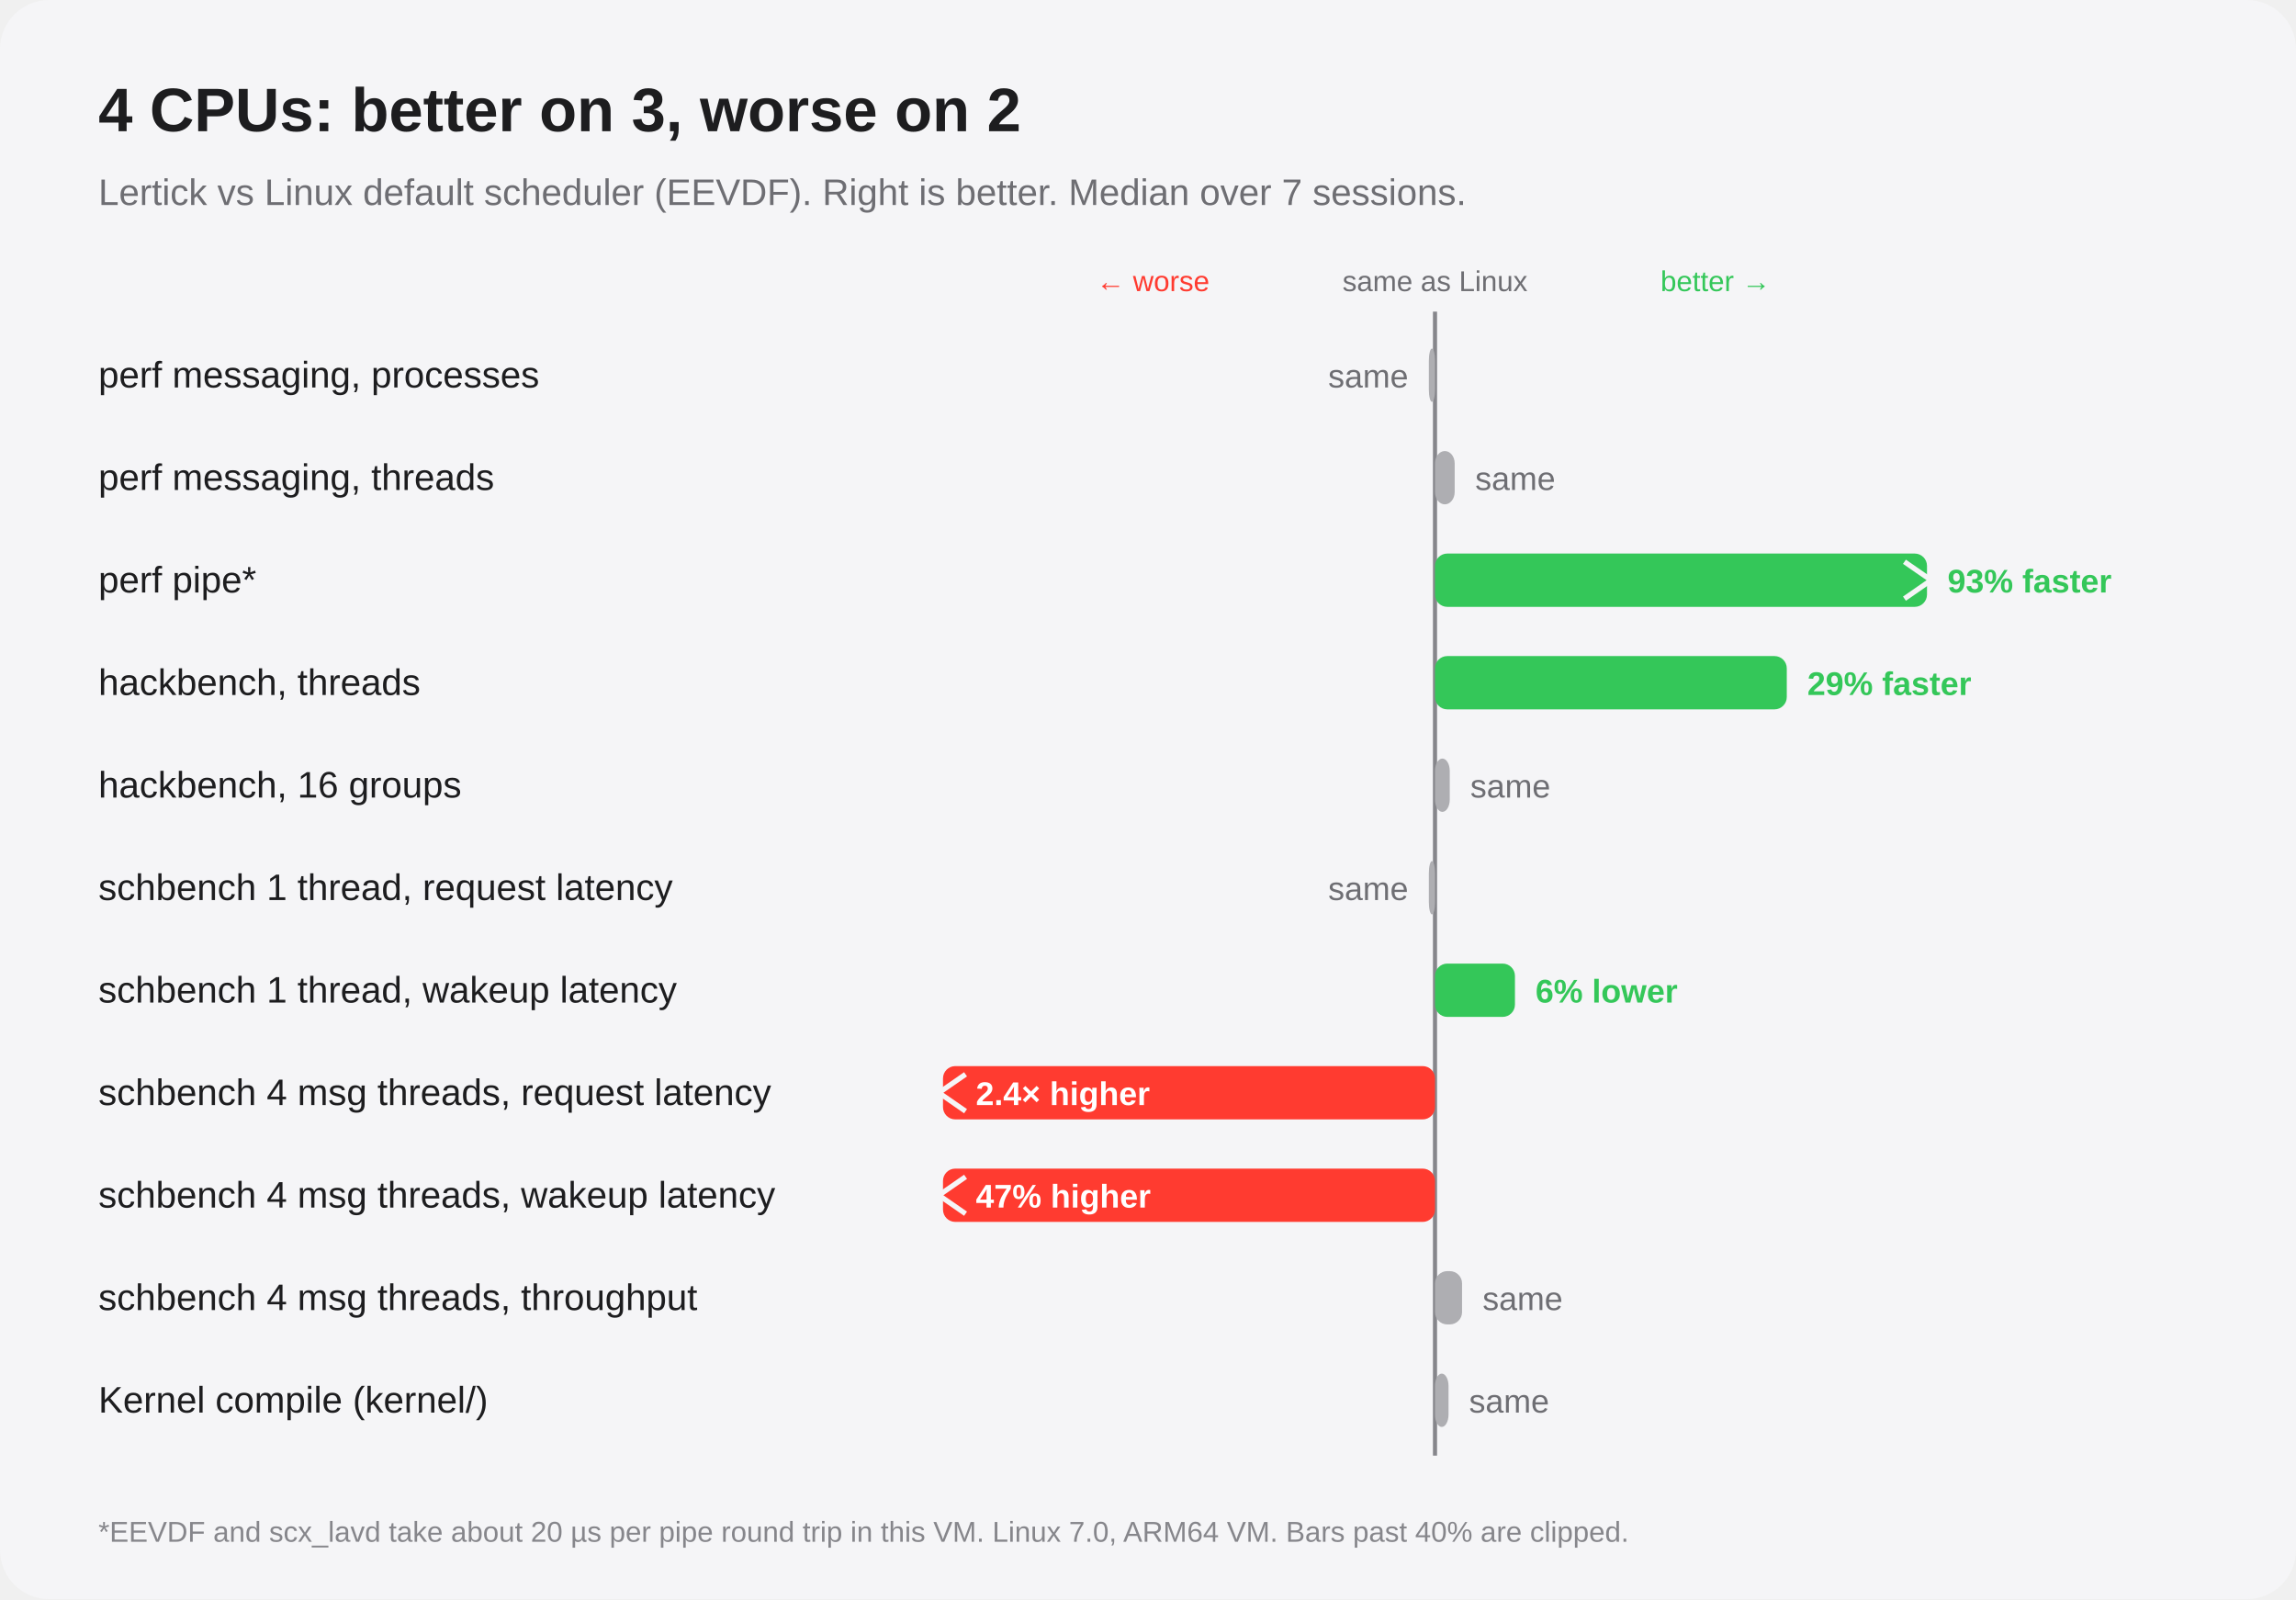
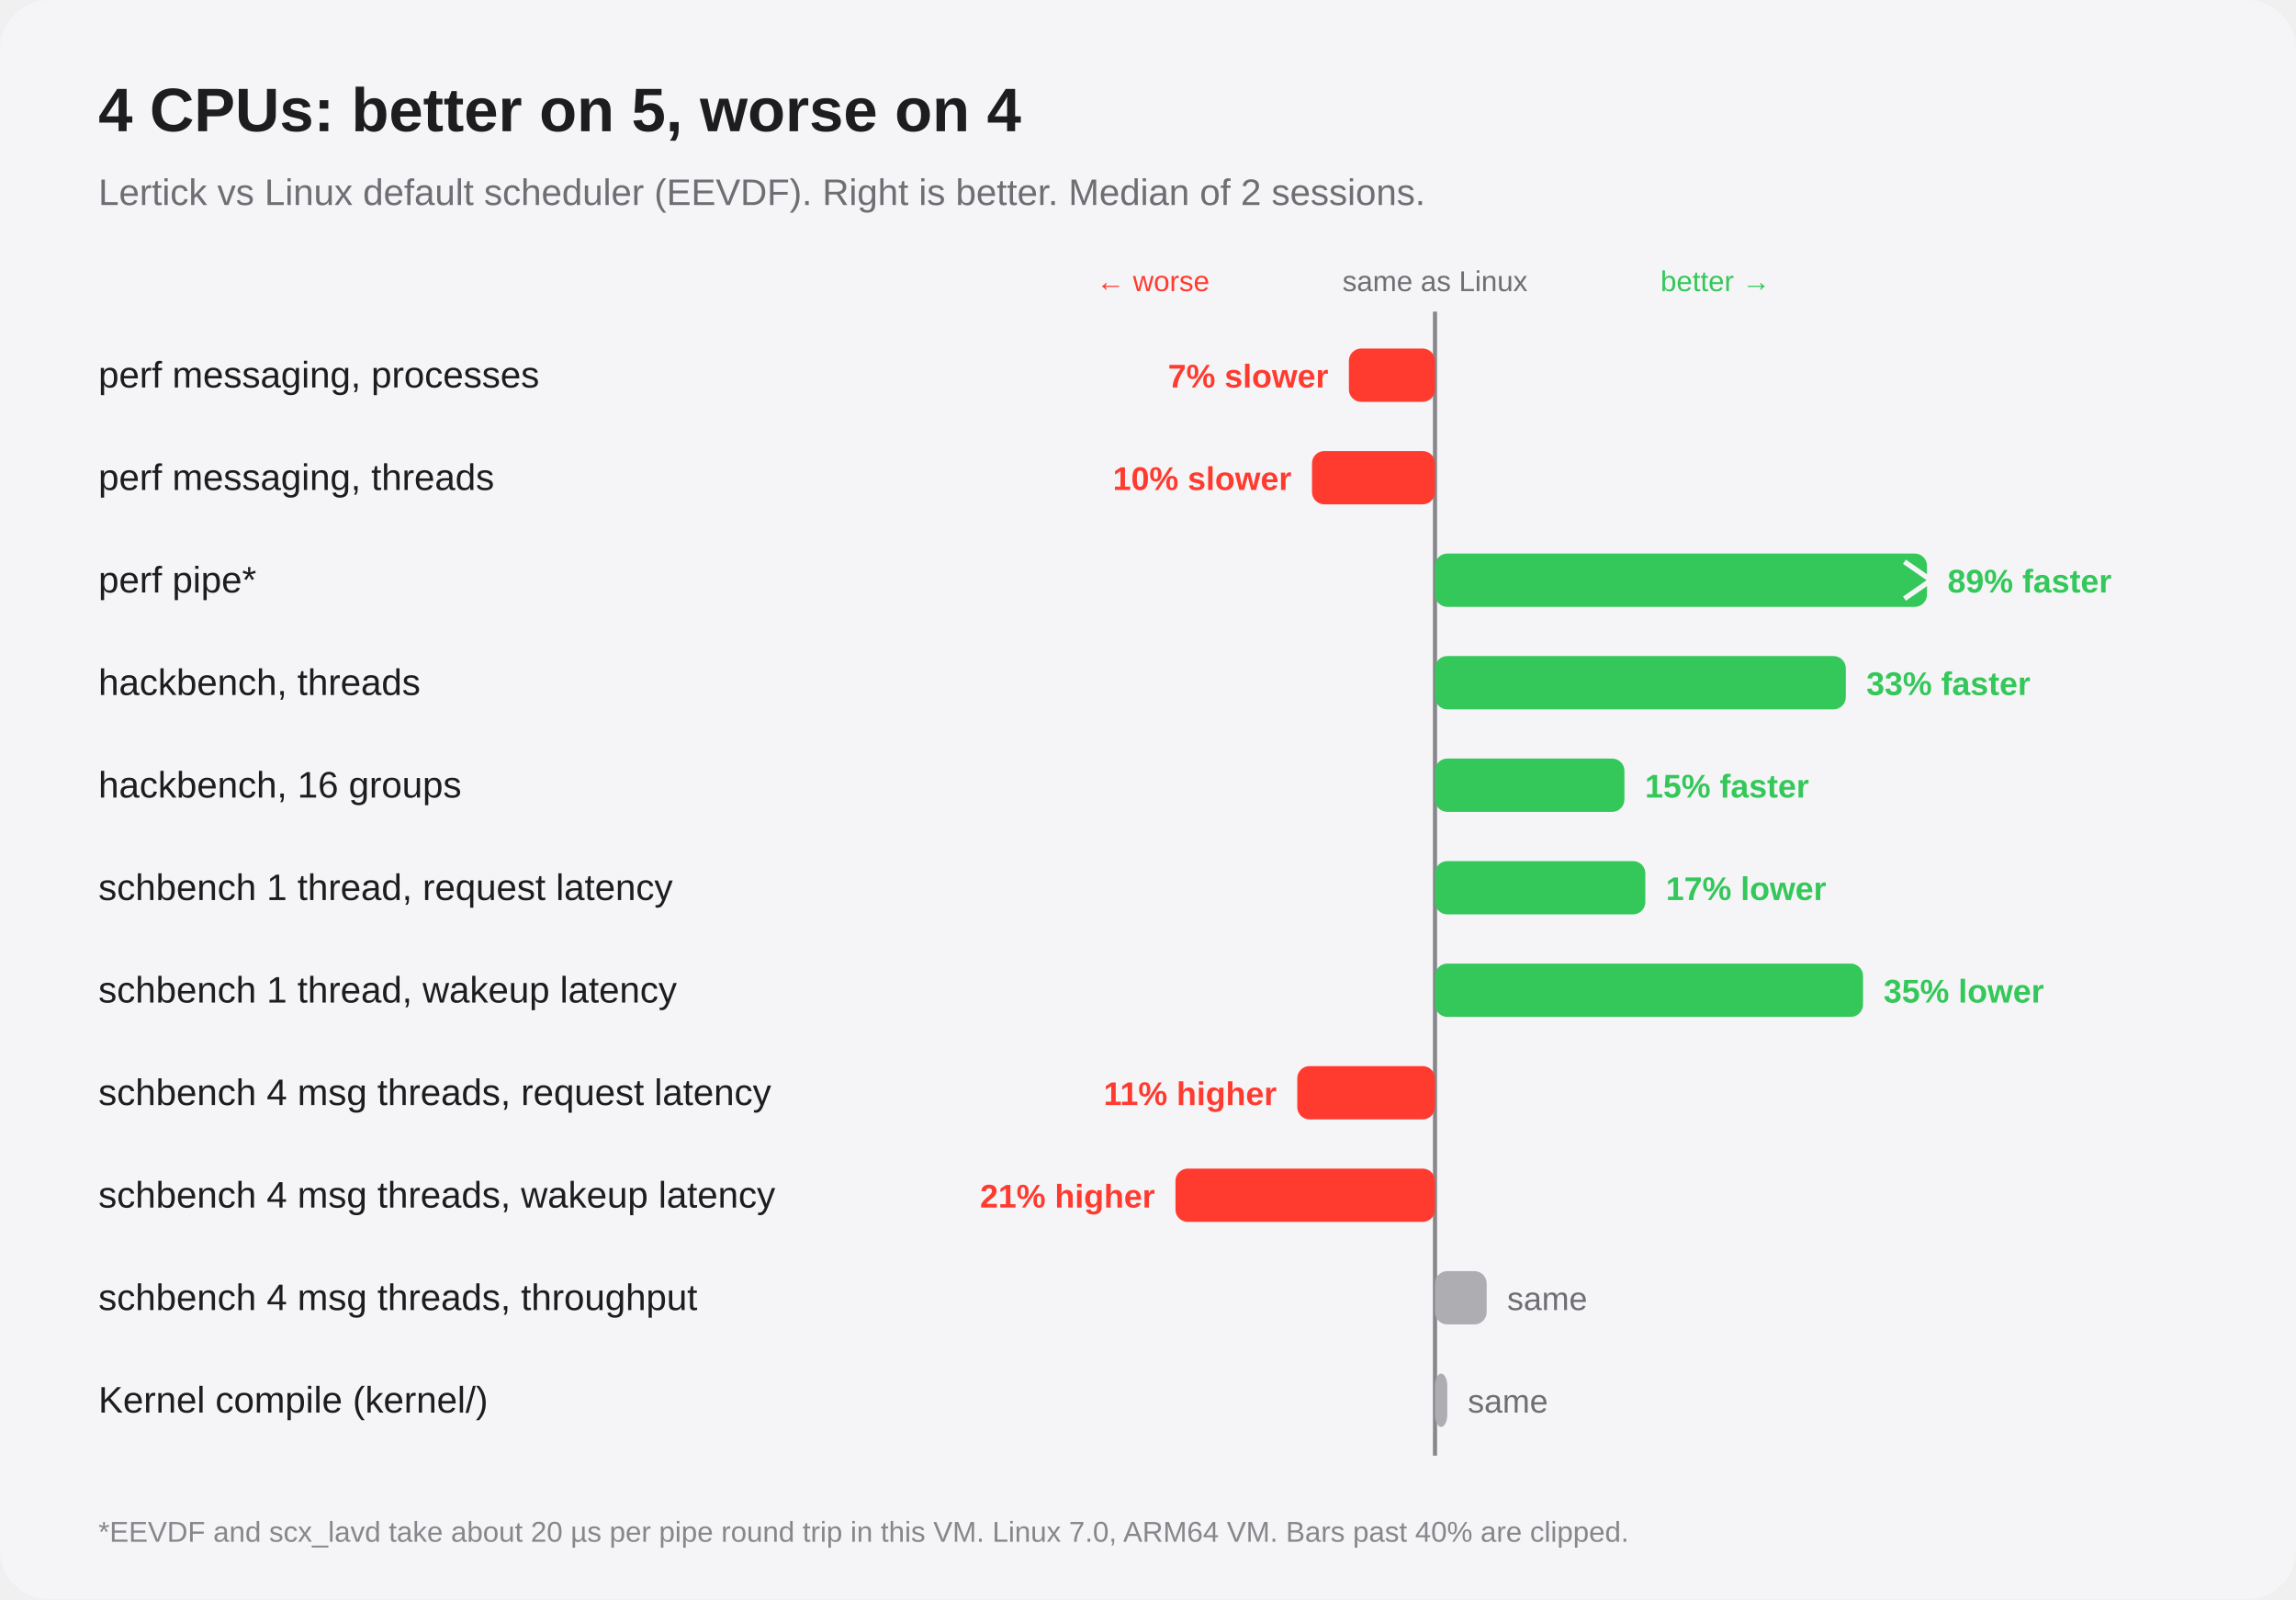
<svg xmlns="http://www.w3.org/2000/svg" width="1120" height="780" viewBox="0 0 1120 780" role="img" aria-labelledby="t d">
  <rect width="1120" height="780" rx="24" fill="#f5f5f7" />
-   <text x="48" y="64" font-family="-apple-system,BlinkMacSystemFont,SF Pro Display,Segoe UI,Arial,sans-serif" font-size="30" font-weight="700" fill="#1d1d1f">4 CPUs: better on 3, worse on 2</text>
-   <text x="48" y="100" font-family="-apple-system,BlinkMacSystemFont,SF Pro Display,Segoe UI,Arial,sans-serif" font-size="18" fill="#6e6e73">Lertick vs Linux default scheduler (EEVDF). Right is better. Median over 7 sessions.</text>
+   <text x="48" y="64" font-family="-apple-system,BlinkMacSystemFont,SF Pro Display,Segoe UI,Arial,sans-serif" font-size="30" font-weight="700" fill="#1d1d1f">4 CPUs: better on 5, worse on 4</text>
+   <text x="48" y="100" font-family="-apple-system,BlinkMacSystemFont,SF Pro Display,Segoe UI,Arial,sans-serif" font-size="18" fill="#6e6e73">Lertick vs Linux default scheduler (EEVDF). Right is better. Median of 2 sessions.</text>
  <line x1="700" y1="152" x2="700" y2="710" stroke="#86868b" stroke-width="2" />
  <text x="700" y="142" text-anchor="middle" font-family="-apple-system,BlinkMacSystemFont,SF Pro Display,Segoe UI,Arial,sans-serif" font-size="14" fill="#6e6e73">same as Linux</text>
  <text x="590" y="142" text-anchor="end" font-family="-apple-system,BlinkMacSystemFont,SF Pro Display,Segoe UI,Arial,sans-serif" font-size="14" fill="#ff3b30">← worse</text>
  <text x="810" y="142" font-family="-apple-system,BlinkMacSystemFont,SF Pro Display,Segoe UI,Arial,sans-serif" font-size="14" fill="#34c759">better →</text>
  <text x="48" y="189" font-family="-apple-system,BlinkMacSystemFont,SF Pro Display,Segoe UI,Arial,sans-serif" font-size="18" fill="#1d1d1f">perf messaging, processes</text>
-   <rect x="697.0" y="170" width="3.0" height="26" rx="6" fill="#aeaeb2" />
-   <text x="687.0" y="189" text-anchor="end" font-family="-apple-system,BlinkMacSystemFont,SF Pro Display,Segoe UI,Arial,sans-serif" font-size="16" font-weight="400" fill="#6e6e73">same</text>
+   <rect x="658.0" y="170" width="42.0" height="26" rx="6" fill="#ff3b30" />
+   <text x="648.0" y="189" text-anchor="end" font-family="-apple-system,BlinkMacSystemFont,SF Pro Display,Segoe UI,Arial,sans-serif" font-size="16" font-weight="700" fill="#ff3b30">7% slower</text>
  <text x="48" y="239" font-family="-apple-system,BlinkMacSystemFont,SF Pro Display,Segoe UI,Arial,sans-serif" font-size="18" fill="#1d1d1f">perf messaging, threads</text>
-   <rect x="700.0" y="220" width="9.6" height="26" rx="6" fill="#aeaeb2" />
-   <text x="719.6" y="239" font-family="-apple-system,BlinkMacSystemFont,SF Pro Display,Segoe UI,Arial,sans-serif" font-size="16" font-weight="400" fill="#6e6e73">same</text>
+   <rect x="640.0" y="220" width="60.0" height="26" rx="6" fill="#ff3b30" />
+   <text x="630.0" y="239" text-anchor="end" font-family="-apple-system,BlinkMacSystemFont,SF Pro Display,Segoe UI,Arial,sans-serif" font-size="16" font-weight="700" fill="#ff3b30">10% slower</text>
  <text x="48" y="289" font-family="-apple-system,BlinkMacSystemFont,SF Pro Display,Segoe UI,Arial,sans-serif" font-size="18" fill="#1d1d1f">perf pipe*</text>
  <rect x="700.0" y="270" width="240.0" height="26" rx="6" fill="#34c759" />
  <path d="M929.0 274 L942.0 283.0 L929.0 292" fill="none" stroke="#f5f5f7" stroke-width="2.5" />
-   <text x="950.0" y="289" font-family="-apple-system,BlinkMacSystemFont,SF Pro Display,Segoe UI,Arial,sans-serif" font-size="16" font-weight="700" fill="#34c759">93% faster</text>
+   <text x="950.0" y="289" font-family="-apple-system,BlinkMacSystemFont,SF Pro Display,Segoe UI,Arial,sans-serif" font-size="16" font-weight="700" fill="#34c759">89% faster</text>
  <text x="48" y="339" font-family="-apple-system,BlinkMacSystemFont,SF Pro Display,Segoe UI,Arial,sans-serif" font-size="18" fill="#1d1d1f">hackbench, threads</text>
-   <rect x="700.0" y="320" width="171.6" height="26" rx="6" fill="#34c759" />
-   <text x="881.6" y="339" font-family="-apple-system,BlinkMacSystemFont,SF Pro Display,Segoe UI,Arial,sans-serif" font-size="16" font-weight="700" fill="#34c759">29% faster</text>
+   <rect x="700.0" y="320" width="200.4" height="26" rx="6" fill="#34c759" />
+   <text x="910.4" y="339" font-family="-apple-system,BlinkMacSystemFont,SF Pro Display,Segoe UI,Arial,sans-serif" font-size="16" font-weight="700" fill="#34c759">33% faster</text>
  <text x="48" y="389" font-family="-apple-system,BlinkMacSystemFont,SF Pro Display,Segoe UI,Arial,sans-serif" font-size="18" fill="#1d1d1f">hackbench, 16 groups</text>
-   <rect x="700.0" y="370" width="7.2" height="26" rx="6" fill="#aeaeb2" />
-   <text x="717.2" y="389" font-family="-apple-system,BlinkMacSystemFont,SF Pro Display,Segoe UI,Arial,sans-serif" font-size="16" font-weight="400" fill="#6e6e73">same</text>
+   <rect x="700.0" y="370" width="92.4" height="26" rx="6" fill="#34c759" />
+   <text x="802.4" y="389" font-family="-apple-system,BlinkMacSystemFont,SF Pro Display,Segoe UI,Arial,sans-serif" font-size="16" font-weight="700" fill="#34c759">15% faster</text>
  <text x="48" y="439" font-family="-apple-system,BlinkMacSystemFont,SF Pro Display,Segoe UI,Arial,sans-serif" font-size="18" fill="#1d1d1f">schbench 1 thread, request latency</text>
-   <rect x="697.0" y="420" width="3.0" height="26" rx="6" fill="#aeaeb2" />
-   <text x="687.0" y="439" text-anchor="end" font-family="-apple-system,BlinkMacSystemFont,SF Pro Display,Segoe UI,Arial,sans-serif" font-size="16" font-weight="400" fill="#6e6e73">same</text>
+   <rect x="700.0" y="420" width="102.6" height="26" rx="6" fill="#34c759" />
+   <text x="812.6" y="439" font-family="-apple-system,BlinkMacSystemFont,SF Pro Display,Segoe UI,Arial,sans-serif" font-size="16" font-weight="700" fill="#34c759">17% lower</text>
  <text x="48" y="489" font-family="-apple-system,BlinkMacSystemFont,SF Pro Display,Segoe UI,Arial,sans-serif" font-size="18" fill="#1d1d1f">schbench 1 thread, wakeup latency</text>
-   <rect x="700.0" y="470" width="39.0" height="26" rx="6" fill="#34c759" />
-   <text x="749.0" y="489" font-family="-apple-system,BlinkMacSystemFont,SF Pro Display,Segoe UI,Arial,sans-serif" font-size="16" font-weight="700" fill="#34c759">6% lower</text>
+   <rect x="700.0" y="470" width="208.8" height="26" rx="6" fill="#34c759" />
+   <text x="918.8" y="489" font-family="-apple-system,BlinkMacSystemFont,SF Pro Display,Segoe UI,Arial,sans-serif" font-size="16" font-weight="700" fill="#34c759">35% lower</text>
  <text x="48" y="539" font-family="-apple-system,BlinkMacSystemFont,SF Pro Display,Segoe UI,Arial,sans-serif" font-size="18" fill="#1d1d1f">schbench 4 msg threads, request latency</text>
-   <rect x="460.0" y="520" width="240.0" height="26" rx="6" fill="#ff3b30" />
-   <path d="M471.0 524 L458.0 533.0 L471.0 542" fill="none" stroke="#f5f5f7" stroke-width="2.5" />
-   <text x="476.0" y="539" font-family="-apple-system,BlinkMacSystemFont,SF Pro Display,Segoe UI,Arial,sans-serif" font-size="16" font-weight="700" fill="#ffffff">2.4× higher</text>
+   <rect x="632.8" y="520" width="67.2" height="26" rx="6" fill="#ff3b30" />
+   <text x="622.8" y="539" text-anchor="end" font-family="-apple-system,BlinkMacSystemFont,SF Pro Display,Segoe UI,Arial,sans-serif" font-size="16" font-weight="700" fill="#ff3b30">11% higher</text>
  <text x="48" y="589" font-family="-apple-system,BlinkMacSystemFont,SF Pro Display,Segoe UI,Arial,sans-serif" font-size="18" fill="#1d1d1f">schbench 4 msg threads, wakeup latency</text>
-   <rect x="460.0" y="570" width="240.0" height="26" rx="6" fill="#ff3b30" />
-   <path d="M471.0 574 L458.0 583.0 L471.0 592" fill="none" stroke="#f5f5f7" stroke-width="2.5" />
-   <text x="476.0" y="589" font-family="-apple-system,BlinkMacSystemFont,SF Pro Display,Segoe UI,Arial,sans-serif" font-size="16" font-weight="700" fill="#ffffff">47% higher</text>
+   <rect x="573.4" y="570" width="126.6" height="26" rx="6" fill="#ff3b30" />
+   <text x="563.4" y="589" text-anchor="end" font-family="-apple-system,BlinkMacSystemFont,SF Pro Display,Segoe UI,Arial,sans-serif" font-size="16" font-weight="700" fill="#ff3b30">21% higher</text>
  <text x="48" y="639" font-family="-apple-system,BlinkMacSystemFont,SF Pro Display,Segoe UI,Arial,sans-serif" font-size="18" fill="#1d1d1f">schbench 4 msg threads, throughput</text>
-   <rect x="700.0" y="620" width="13.2" height="26" rx="6" fill="#aeaeb2" />
-   <text x="723.2" y="639" font-family="-apple-system,BlinkMacSystemFont,SF Pro Display,Segoe UI,Arial,sans-serif" font-size="16" font-weight="400" fill="#6e6e73">same</text>
+   <rect x="700.0" y="620" width="25.2" height="26" rx="6" fill="#aeaeb2" />
+   <text x="735.2" y="639" font-family="-apple-system,BlinkMacSystemFont,SF Pro Display,Segoe UI,Arial,sans-serif" font-size="16" font-weight="400" fill="#6e6e73">same</text>
  <text x="48" y="689" font-family="-apple-system,BlinkMacSystemFont,SF Pro Display,Segoe UI,Arial,sans-serif" font-size="18" fill="#1d1d1f">Kernel compile (kernel/)</text>
-   <rect x="700.0" y="670" width="6.6" height="26" rx="6" fill="#aeaeb2" />
-   <text x="716.6" y="689" font-family="-apple-system,BlinkMacSystemFont,SF Pro Display,Segoe UI,Arial,sans-serif" font-size="16" font-weight="400" fill="#6e6e73">same</text>
+   <rect x="700.0" y="670" width="6.0" height="26" rx="6" fill="#aeaeb2" />
+   <text x="716.0" y="689" font-family="-apple-system,BlinkMacSystemFont,SF Pro Display,Segoe UI,Arial,sans-serif" font-size="16" font-weight="400" fill="#6e6e73">same</text>
  <text x="48" y="752" font-family="-apple-system,BlinkMacSystemFont,SF Pro Display,Segoe UI,Arial,sans-serif" font-size="14" fill="#86868b">*EEVDF and scx_lavd take about 20 µs per pipe round trip in this VM. Linux 7.0, ARM64 VM. Bars past 40% are clipped.</text>
</svg>
